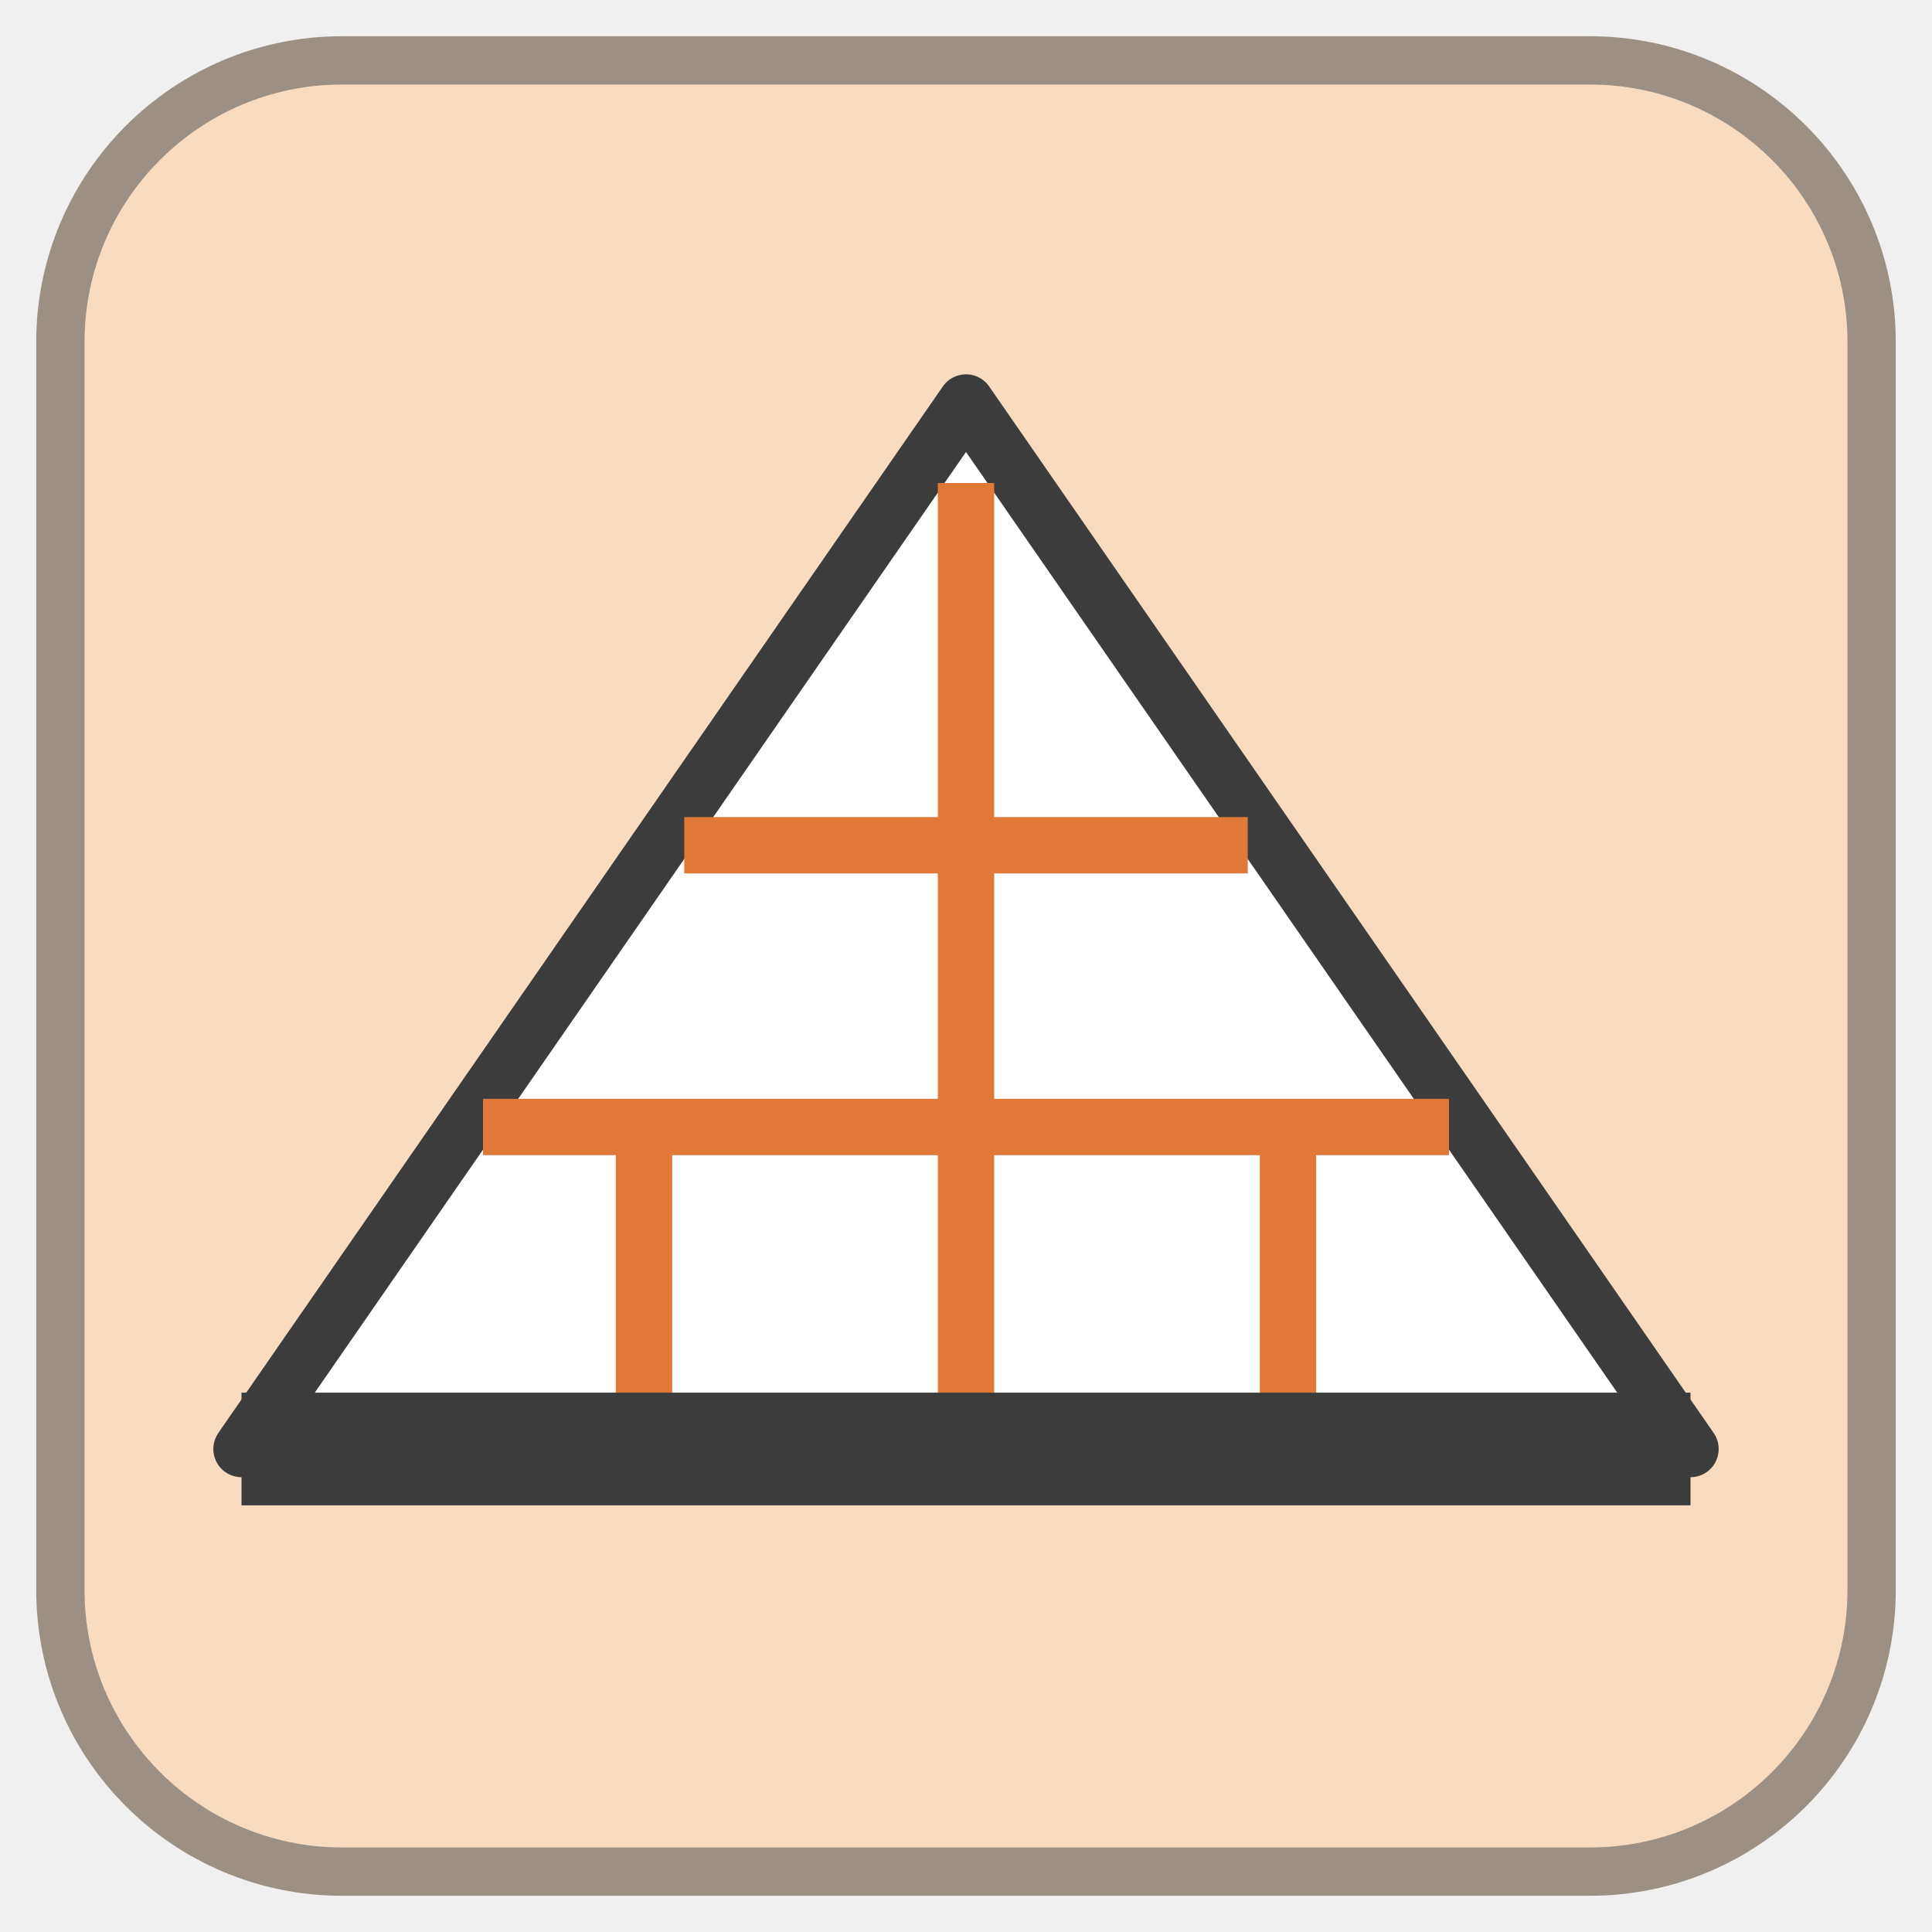
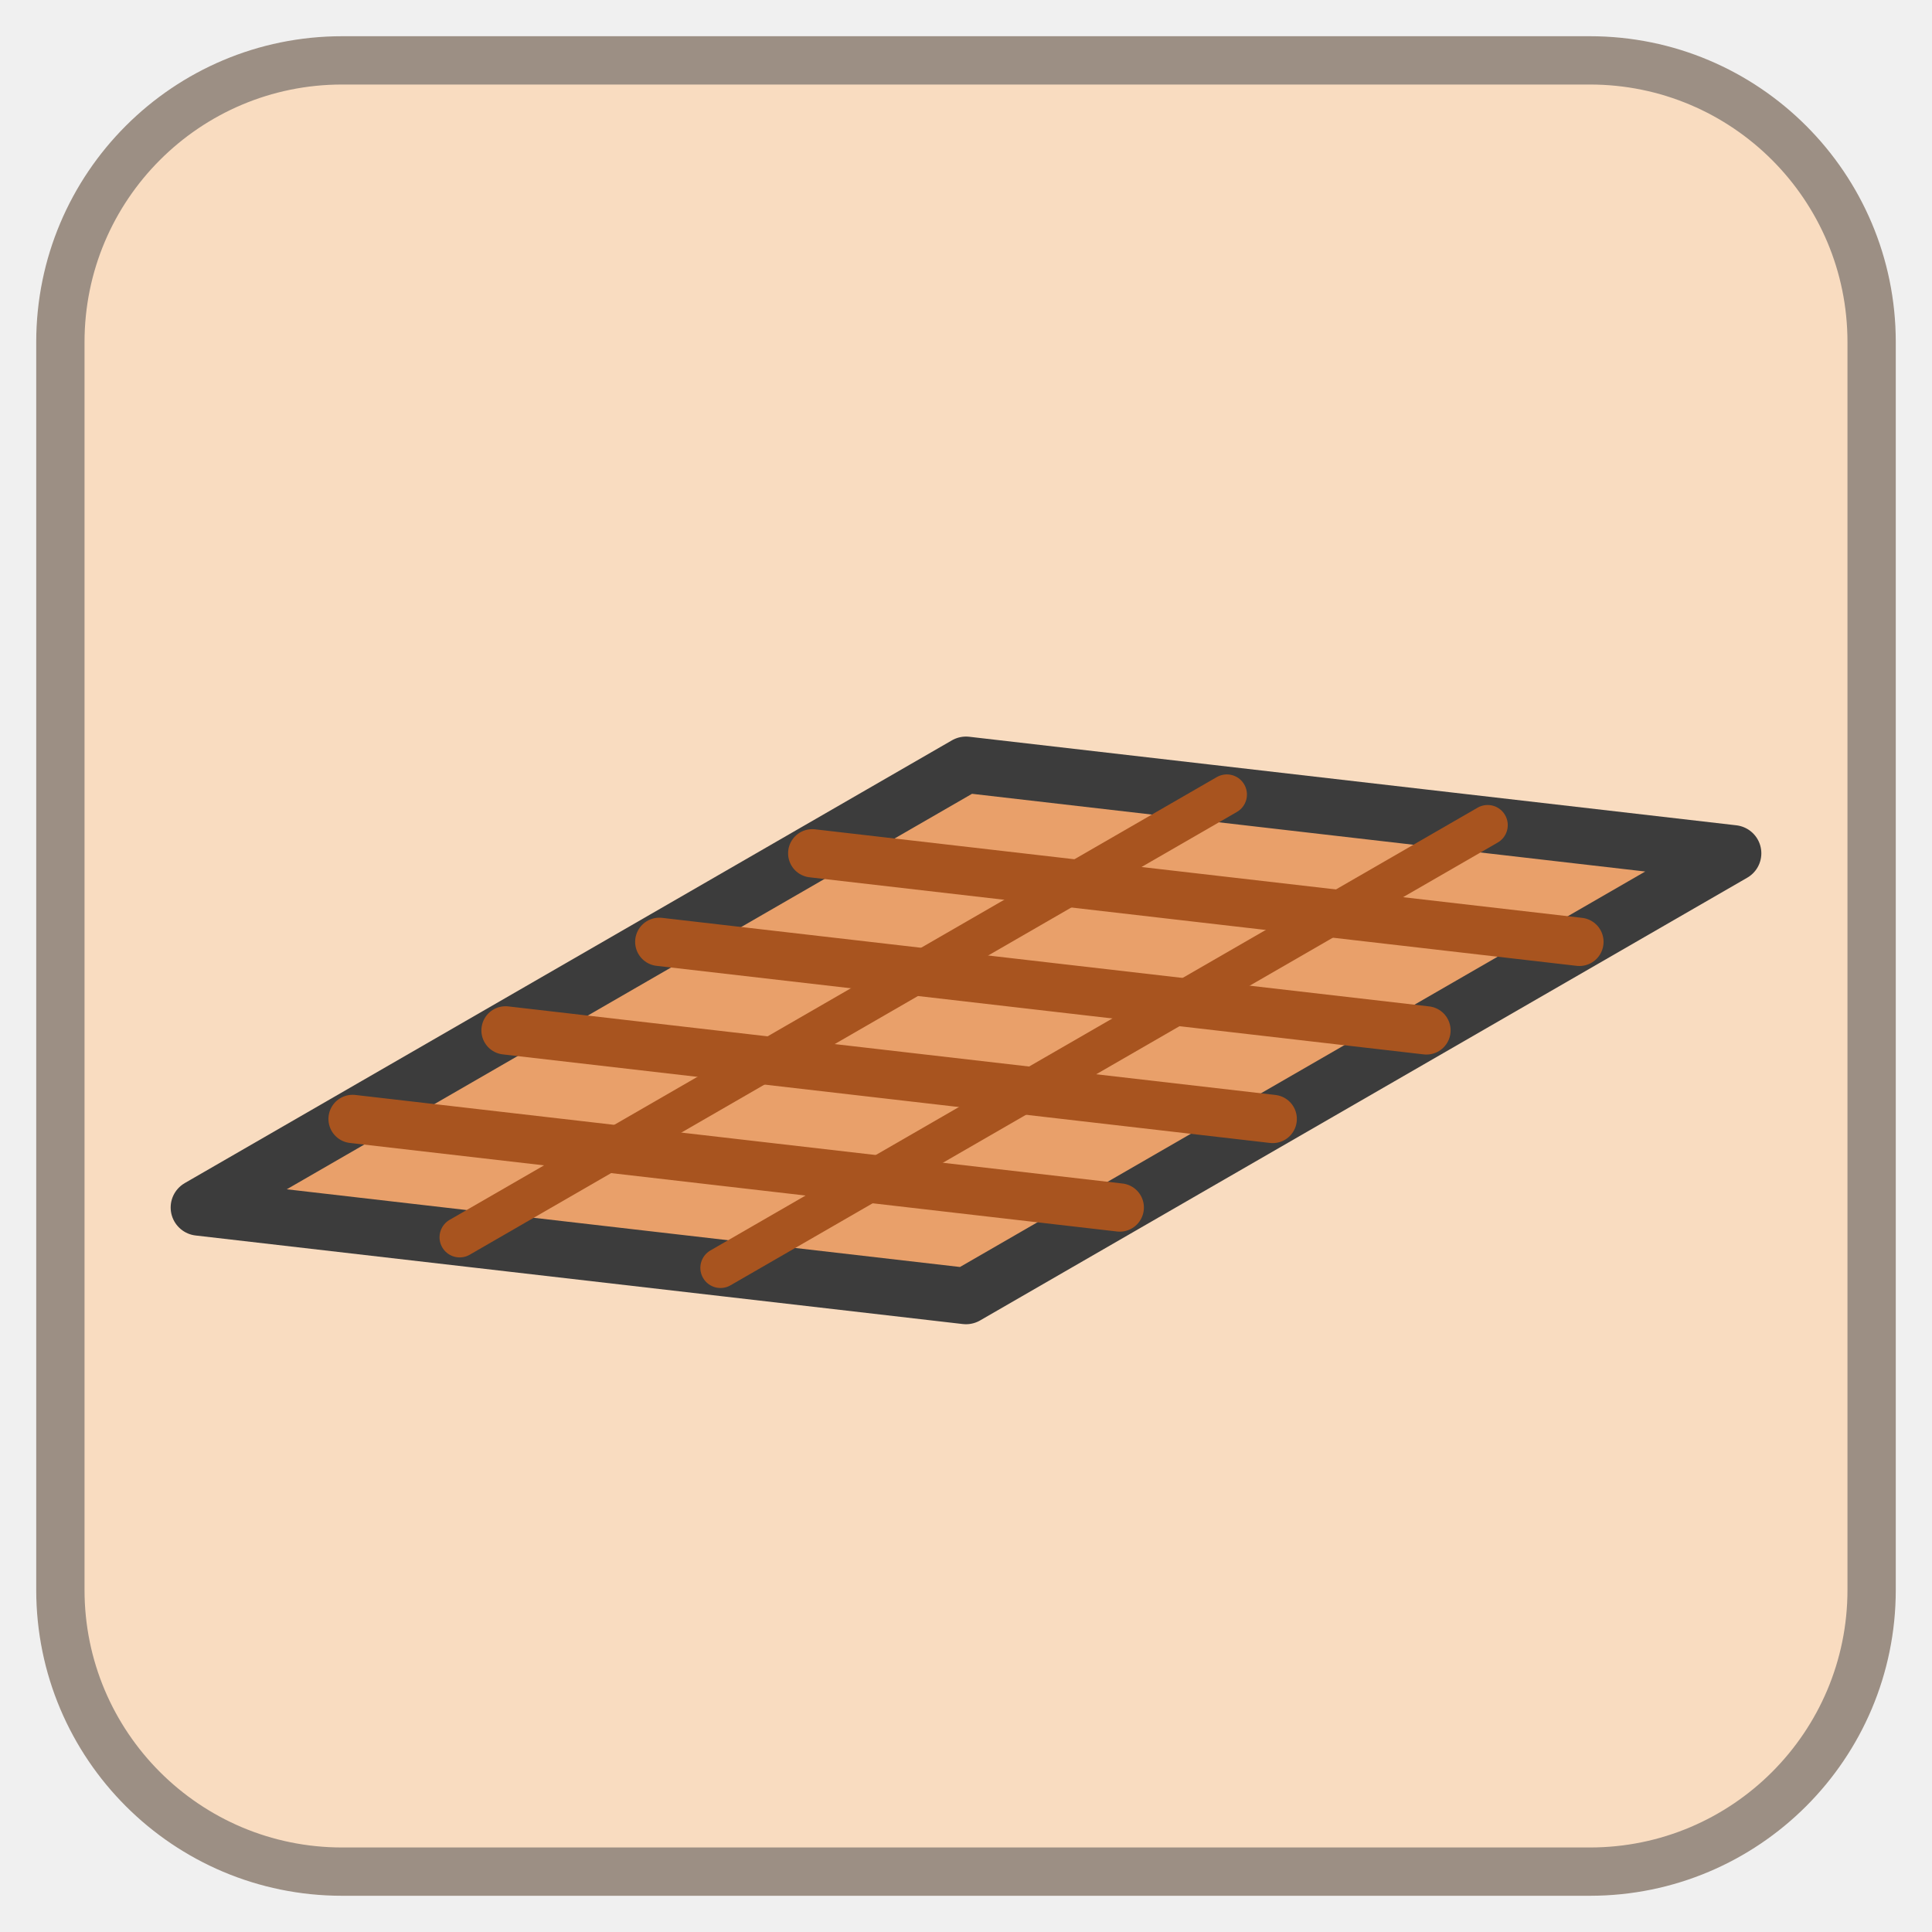
<svg xmlns="http://www.w3.org/2000/svg" viewBox="0 0 24 24" width="24" height="24">
  <rect x="0.75" y="0.75" width="22.5" height="22.5" rx="3.5" fill="#F9DCC0" stroke="#9C8F84" stroke-width="0.6" />
-   <path d="M3 18 L12 5 L21 18 Z" fill="#FFFFFF" stroke="#3C3C3C" stroke-width="0.7" stroke-linejoin="round" stroke-linecap="round" />
-   <path d="M6 14 H18 M8.5 10.5 H15.5 M12 6 V18 M8 14 V18 M16 14 V18" fill="none" stroke="#E07838" stroke-width="0.7" />
-   <path d="M3 18 H21" fill="none" stroke="#3C3C3C" stroke-width="1.4" />
+   <g transform="translate(0,-7)">
+     <path d="M12.00 16.50 L21.53 17.60 L12.00 23.10 L2.47 22.00 Z" fill="#E9A06A" stroke="#3C3C3C" stroke-width="0.7" stroke-linejoin="round" stroke-linecap="round" />
+     <path d="M10.09 17.60 L19.62 18.70" stroke="#A8541F" stroke-width="0.6" stroke-linecap="round" fill="none" />
+     <path d="M8.19 18.70 L17.72 19.80" stroke="#A8541F" stroke-width="0.6" stroke-linecap="round" fill="none" />
+     <path d="M6.28 19.80 L15.81 20.90" stroke="#A8541F" stroke-width="0.6" stroke-linecap="round" fill="none" />
+     <path d="M4.38 20.90 L13.91 22.00" stroke="#A8541F" stroke-width="0.6" stroke-linecap="round" fill="none" />
+     <path d="M15.24 16.87 L5.71 22.37" stroke="#A8541F" stroke-width="0.5" stroke-linecap="round" fill="none" />
+     <path d="M18.48 17.25 L8.95 22.75" stroke="#A8541F" stroke-width="0.5" stroke-linecap="round" fill="none" />
+   </g>
</svg>
